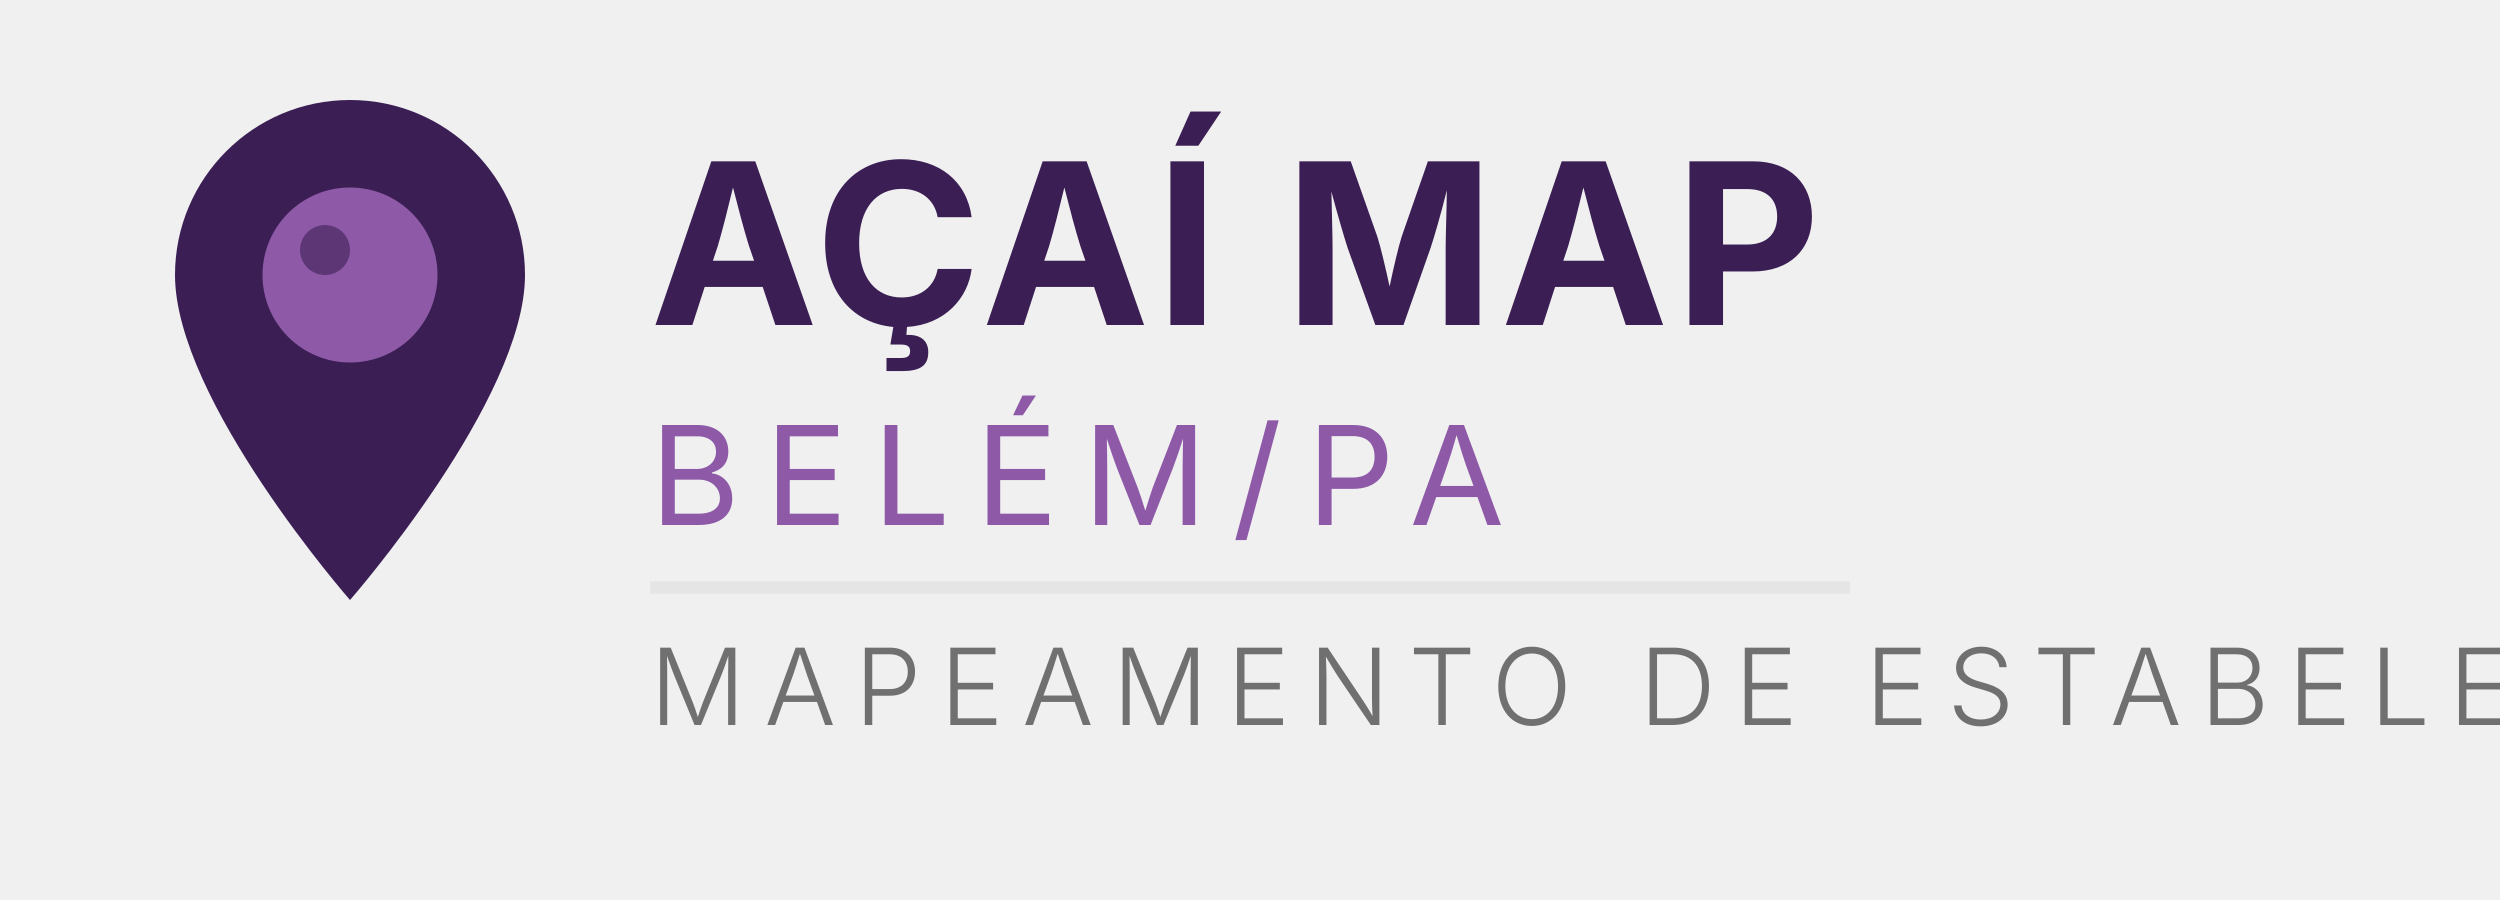
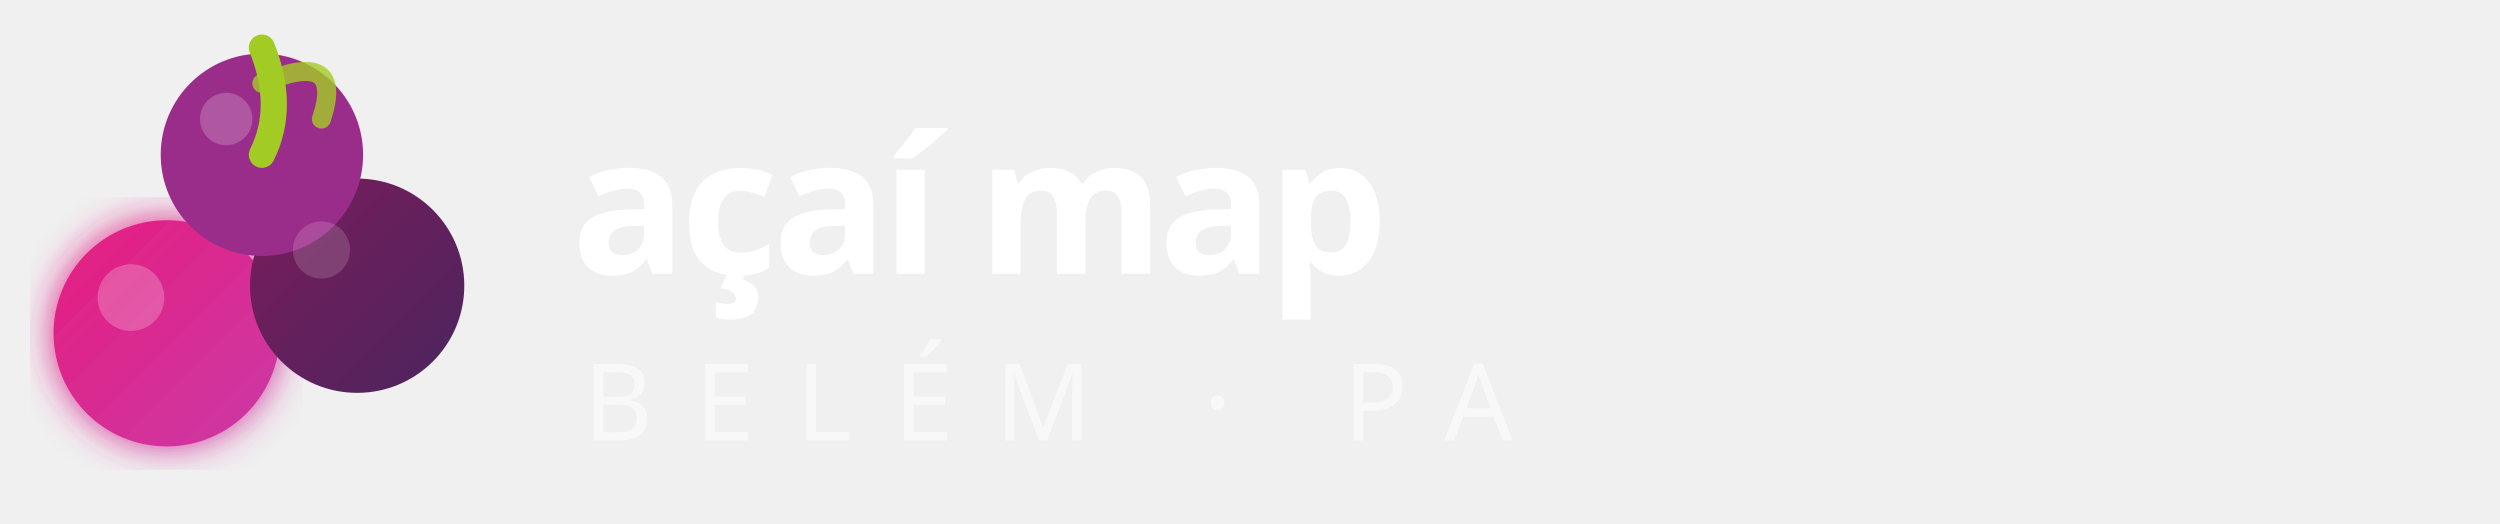
- <svg xmlns="http://www.w3.org/2000/svg" viewBox="0 0 200 72" fill="none">
-   <path d="M28 8C20.268 8 14 14.268 14 22C14 32 28 48 28 48C28 48 42 32 42 22C42 14.268 35.732 8 28 8Z" fill="#3B1E54" />
-   <circle cx="28" cy="22" r="7" fill="#8E5AA8" />
-   <circle cx="26" cy="20" r="2" fill="#3B1E54" opacity="0.6" />
-   <text x="52" y="26" font-family="'Inter', system-ui, sans-serif" font-weight="700" font-size="18" fill="#3B1E54" letter-spacing="0.5">AÇAÍ MAP</text>
-   <text x="52" y="42" font-family="'Inter', system-ui, sans-serif" font-weight="400" font-size="11" fill="#8E5AA8" letter-spacing="2">BELÉM/PA</text>
-   <line x1="52" y1="47" x2="148" y2="47" stroke="#E5E5E5" stroke-width="1" />
-   <text x="52" y="58" font-family="'Inter', system-ui, sans-serif" font-weight="300" font-size="8.5" fill="#707070" letter-spacing="1.5">MAPEAMENTO DE ESTABELECIMENTOS</text>
+ <svg xmlns="http://www.w3.org/2000/svg" viewBox="0 0 210 44" fill="none">
+   <defs>
+     <linearGradient id="b1" x1="0" y1="0" x2="1" y2="1">
+       <stop offset="0%" stop-color="#E61D7F" />
+       <stop offset="100%" stop-color="#CB3AA6" />
+     </linearGradient>
+     <linearGradient id="b2" x1="0" y1="0" x2="1" y2="1">
+       <stop offset="0%" stop-color="#7B1C5C" />
+       <stop offset="100%" stop-color="#4B255D" />
+     </linearGradient>
+     <filter id="glow">
+       <feGaussianBlur stdDeviation="1.5" result="blur" />
+       <feMerge>
+         <feMergeNode in="blur" />
+         <feMergeNode in="SourceGraphic" />
+       </feMerge>
+     </filter>
+   </defs>
+   <circle cx="14" cy="28" r="9.5" fill="url(#b1)" filter="url(#glow)" />
+   <circle cx="30" cy="24" r="9" fill="url(#b2)" />
+   <circle cx="22" cy="13" r="8.5" fill="#9B2D8A" />
+   <circle cx="11" cy="25" r="2.8" fill="rgba(255,255,255,0.22)" />
+   <circle cx="27" cy="21" r="2.4" fill="rgba(255,255,255,0.15)" />
+   <circle cx="19" cy="10" r="2.2" fill="rgba(255,255,255,0.2)" />
+   <path d="M22 4 Q24 9 22 13" stroke="#A2CC24" stroke-width="2.2" stroke-linecap="round" fill="none" />
+   <path d="M22 7 Q29 4 27 10" stroke="#A2CC24" stroke-width="1.6" stroke-linecap="round" fill="none" opacity="0.8" />
+   <text x="48" y="23" font-family="Poppins, sans-serif" font-weight="800" font-size="16" fill="white" letter-spacing="-0.5">açaí map</text>
+   <text x="49" y="37" font-family="Poppins, sans-serif" font-weight="500" font-size="9" fill="rgba(255,255,255,0.55)" letter-spacing="3.5">BELÉM · PA</text>
</svg>
